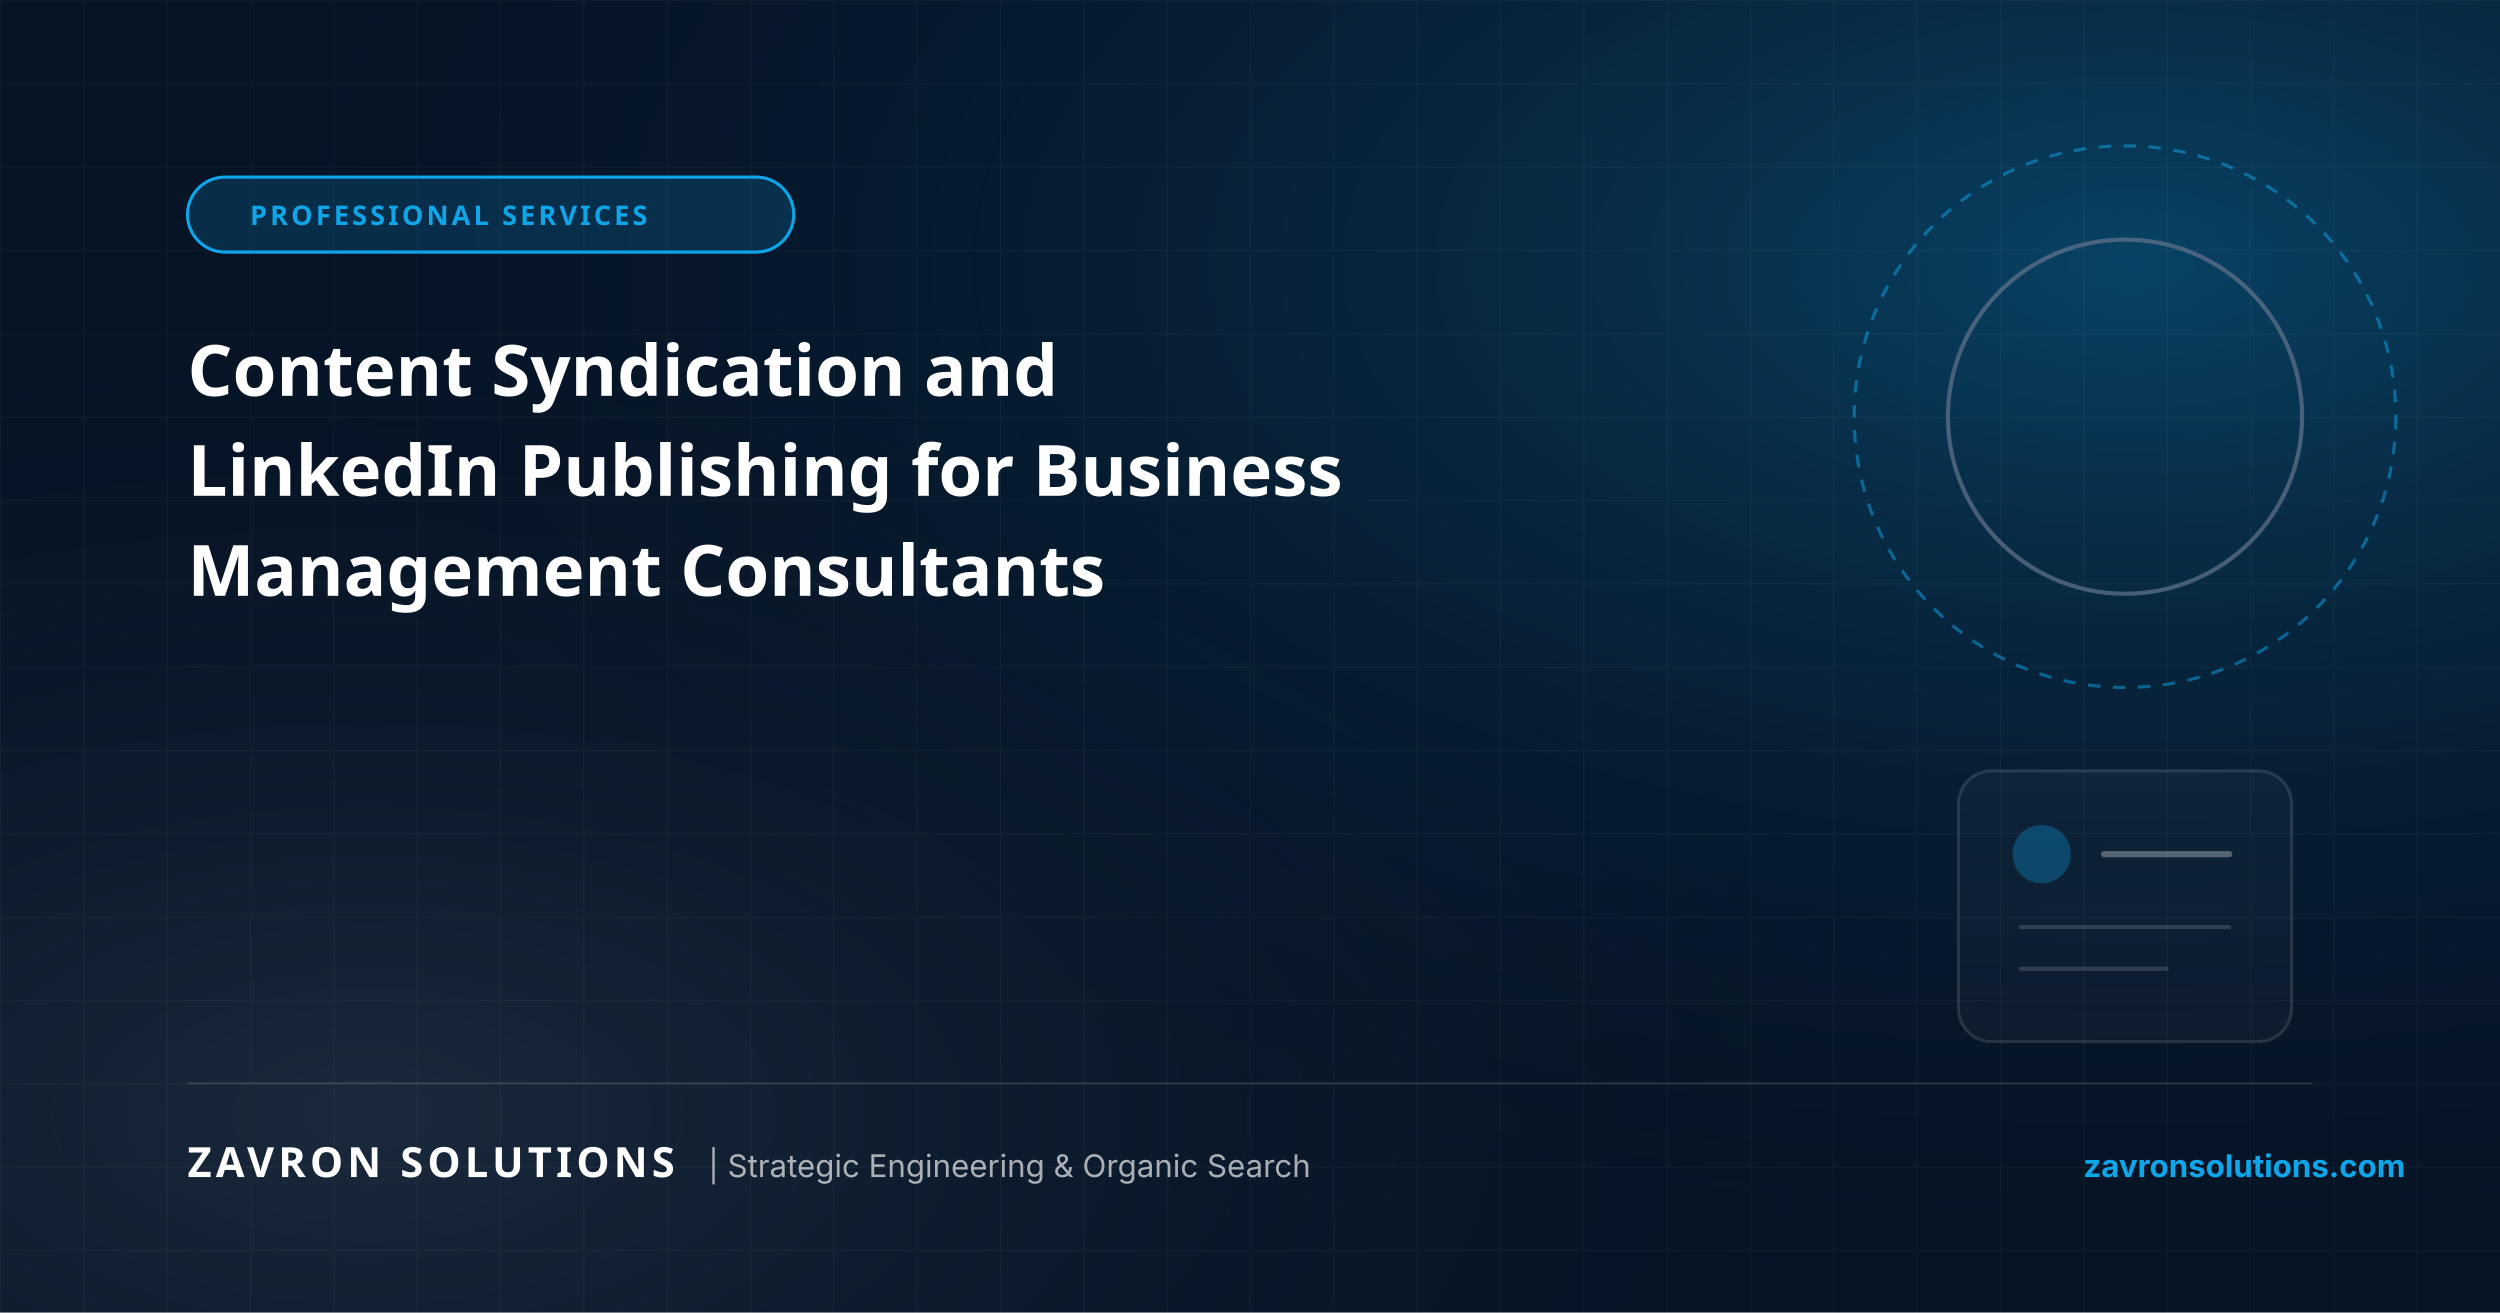
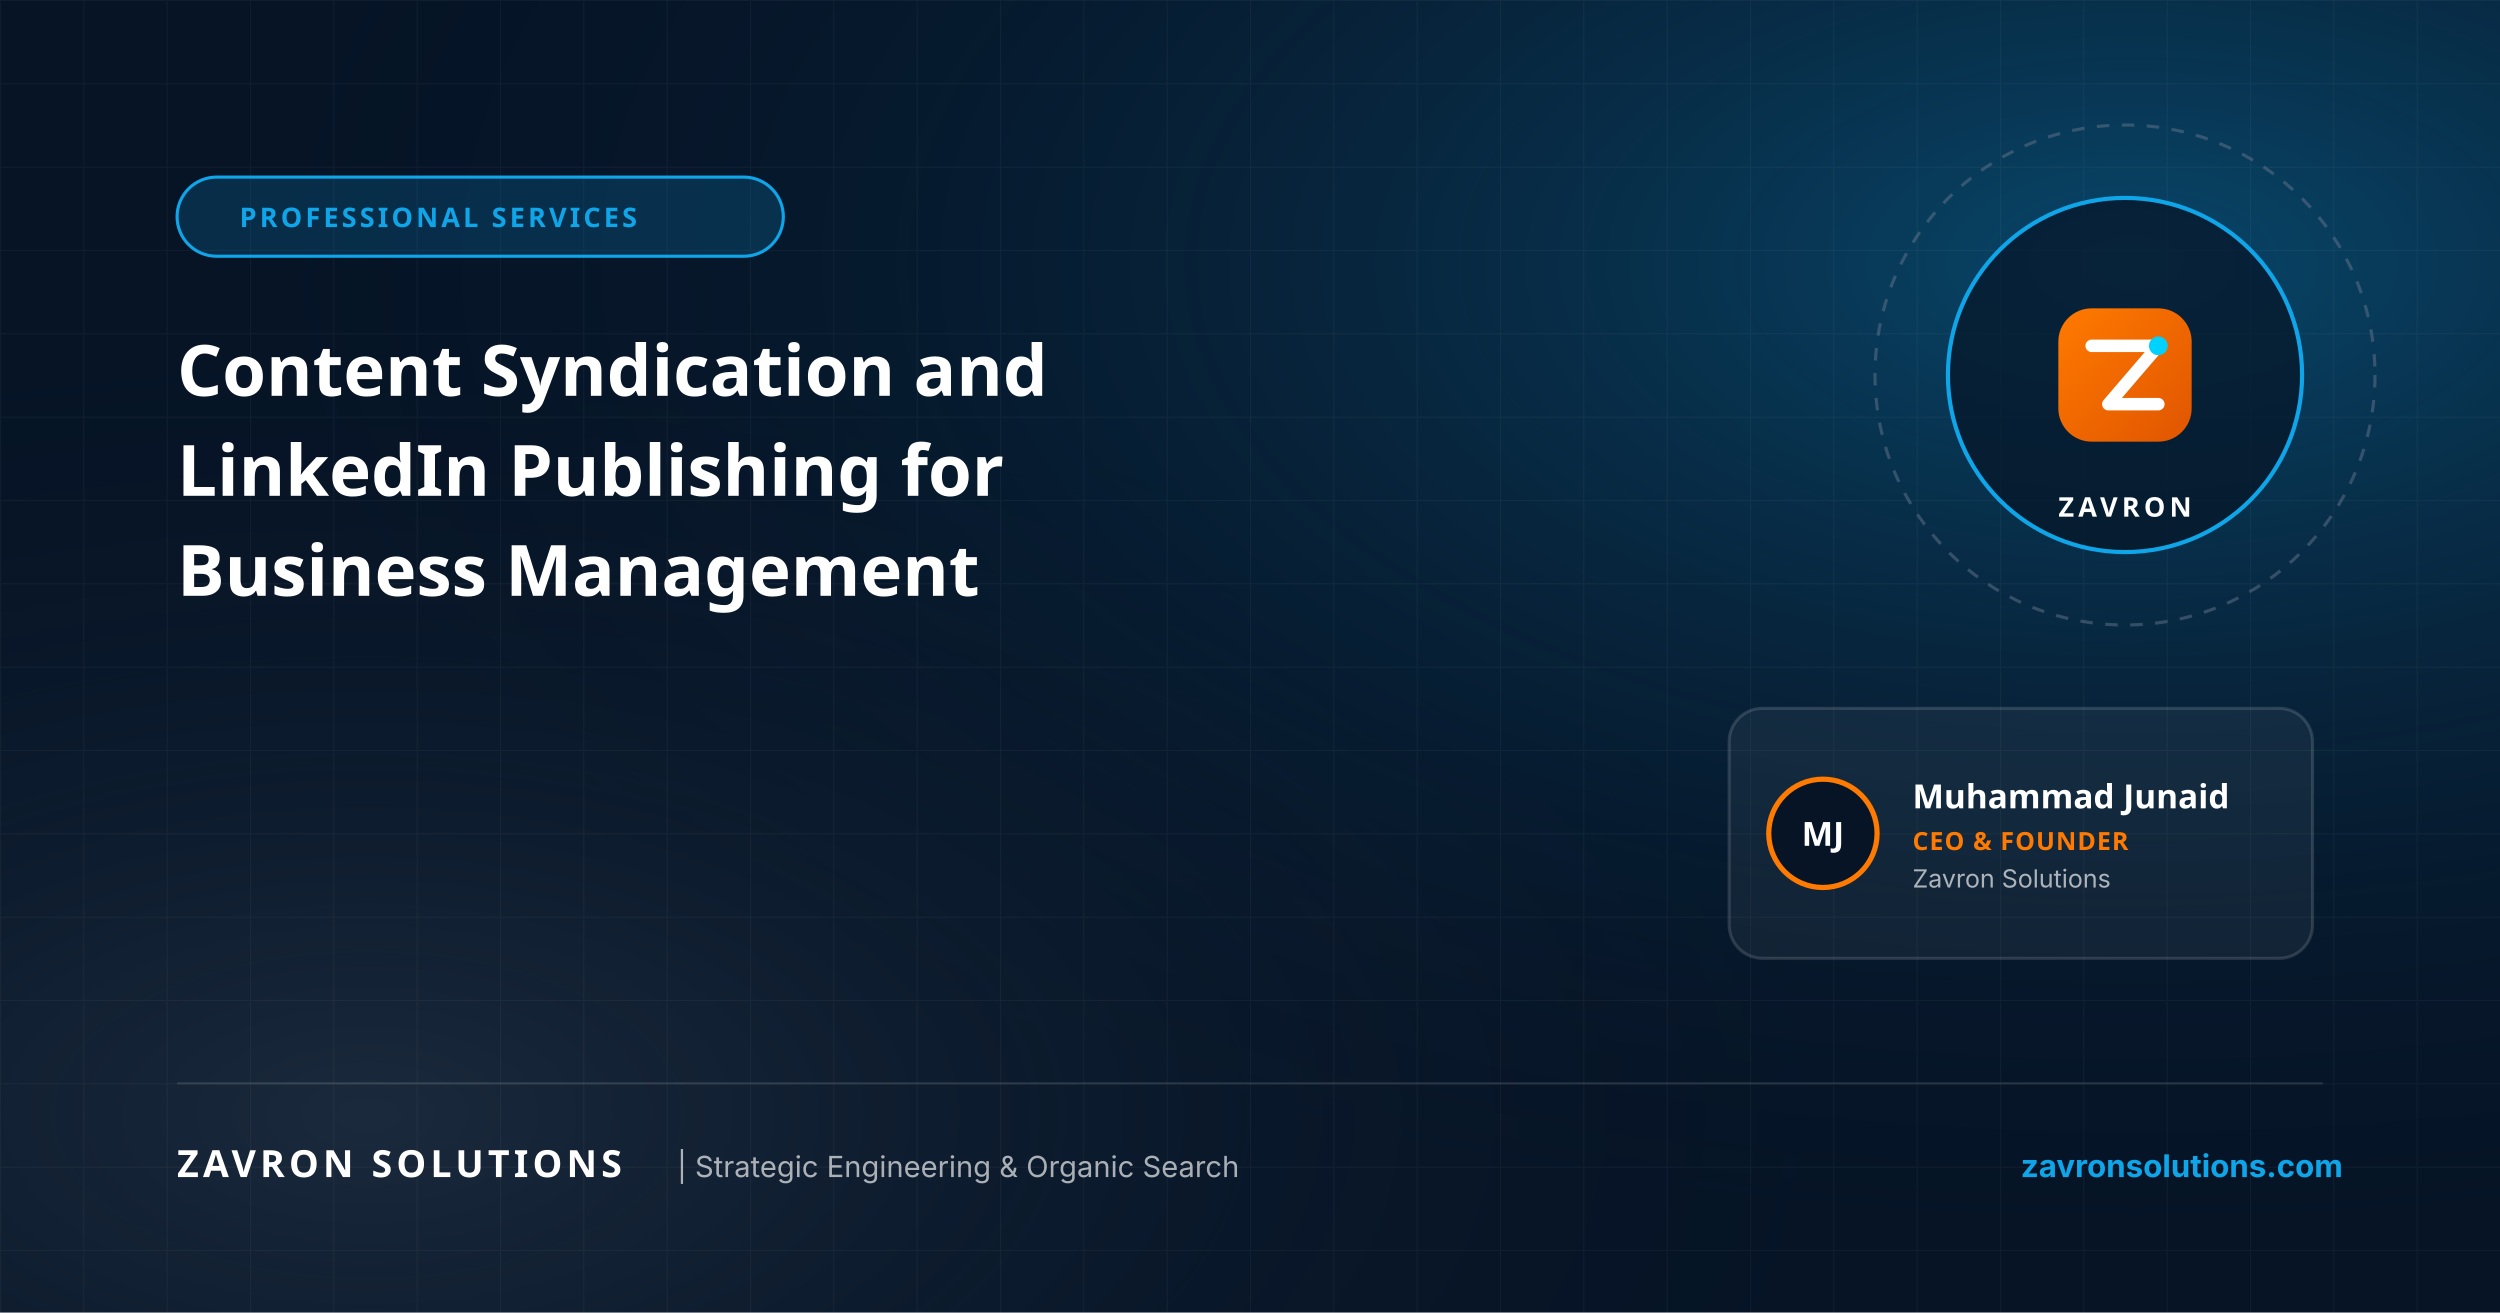
<svg xmlns="http://www.w3.org/2000/svg" width="1200" height="630" viewBox="0 0 1200 630" fill="none">
  <rect width="1200" height="630" fill="#061426" />
  <defs>
    <radialGradient id="grad1" cx="0.85" cy="0.2" r="0.75">
-       <stop offset="0%" stop-color="#0ea5e9" stop-opacity="0.32" />
+       <stop offset="0%" stop-color="#0ea5e9" stop-opacity="0.35" />
      <stop offset="100%" stop-color="#061426" stop-opacity="0" />
    </radialGradient>
    <radialGradient id="grad2" cx="0.15" cy="0.85" r="0.6">
      <stop offset="0%" stop-color="#64748b" stop-opacity="0.22" />
      <stop offset="100%" stop-color="#061426" stop-opacity="0" />
    </radialGradient>
+     <linearGradient id="logoGrad" x1="0" y1="0" x2="1" y2="1">
+       <stop offset="0%" stop-color="#FF7A00" />
+       <stop offset="100%" stop-color="#E05500" />
+     </linearGradient>
    <pattern id="grid" width="40" height="40" patternUnits="userSpaceOnUse">
      <path d="M 40 0 L 0 0 0 40" fill="none" stroke="rgba(255,255,255,0.04)" stroke-width="1" />
    </pattern>
  </defs>
  <rect width="1200" height="630" fill="url(#grad1)" />
  <rect width="1200" height="630" fill="url(#grad2)" />
  <rect width="1200" height="630" fill="url(#grid)" />
-   <circle cx="1020" cy="200" r="130" stroke="#0ea5e9" stroke-width="1.5" stroke-dasharray="6 6" fill="none" opacity="0.5" />
-   <circle cx="1020" cy="200" r="85" stroke="#64748b" stroke-width="2" fill="none" opacity="0.7" />
-   <rect x="940" y="370" width="160" height="130" rx="16" stroke="rgba(255,255,255,0.12)" stroke-width="1.5" fill="rgba(255,255,255,0.03)" />
-   <circle cx="980" cy="410" r="14" fill="#0ea5e9" fill-opacity="0.3" />
-   <line x1="1010" y1="410" x2="1070" y2="410" stroke="rgba(255,255,255,0.3)" stroke-width="3" stroke-linecap="round" />
-   <line x1="970" y1="445" x2="1070" y2="445" stroke="rgba(255,255,255,0.15)" stroke-width="2" stroke-linecap="round" />
-   <line x1="970" y1="465" x2="1040" y2="465" stroke="rgba(255,255,255,0.15)" stroke-width="2" stroke-linecap="round" />
-   <rect x="90" y="85" width="291" height="36" rx="18" fill="#0ea5e9" fill-opacity="0.18" stroke="#0ea5e9" stroke-width="1.5" />
-   <text x="120" y="108" fill="#0ea5e9" font-family="Plus Jakarta Sans, sans-serif" font-size="13" font-weight="700" letter-spacing="1.5">PROFESSIONAL SERVICES</text>
-   <text x="90" y="190" fill="#FFFFFF" font-family="Plus Jakarta Sans, sans-serif" font-size="34" font-weight="800">Content Syndication and</text>
-   <text x="90" y="238" fill="#FFFFFF" font-family="Plus Jakarta Sans, sans-serif" font-size="34" font-weight="800">LinkedIn Publishing for Business</text>
-   <text x="90" y="286" fill="#FFFFFF" font-family="Plus Jakarta Sans, sans-serif" font-size="34" font-weight="800">Management Consultants</text>
-   <line x1="90" y1="520" x2="1110" y2="520" stroke="rgba(255,255,255,0.12)" stroke-width="1" />
-   <text x="90" y="565" fill="#FFFFFF" font-family="Plus Jakarta Sans, sans-serif" font-size="20" font-weight="800" letter-spacing="2">ZAVRON SOLUTIONS</text>
-   <text x="340" y="565" fill="rgba(255,255,255,0.65)" font-family="Inter, sans-serif" font-size="15">| Strategic Engineering &amp; Organic Search</text>
-   <text x="1000" y="565" fill="#0ea5e9" font-family="Inter, sans-serif" font-size="15" font-weight="700">zavronsolutions.com</text>
+   <rect x="85" y="85" width="291" height="38" rx="19" fill="#0ea5e9" fill-opacity="0.18" stroke="#0ea5e9" stroke-width="1.5" />
+   <text x="115" y="109" fill="#0ea5e9" font-family="Plus Jakarta Sans, sans-serif" font-size="13" font-weight="700" letter-spacing="1.5">PROFESSIONAL SERVICES</text>
+   <text x="85" y="190" fill="#FFFFFF" font-family="Plus Jakarta Sans, sans-serif" font-size="34" font-weight="800">Content Syndication and</text>
+   <text x="85" y="238" fill="#FFFFFF" font-family="Plus Jakarta Sans, sans-serif" font-size="34" font-weight="800">LinkedIn Publishing for</text>
+   <text x="85" y="286" fill="#FFFFFF" font-family="Plus Jakarta Sans, sans-serif" font-size="34" font-weight="800">Business Management</text>
+   <circle cx="1020" cy="180" r="85" stroke="#0ea5e9" stroke-width="2" fill="rgba(6, 20, 38, 0.7)" />
+   <circle cx="1020" cy="180" r="120" stroke="#64748b" stroke-width="1.5" stroke-dasharray="6 6" fill="none" opacity="0.5" />
+   <g transform="translate(988, 148)">
+     <rect width="64" height="64" rx="16" fill="url(#logoGrad)" />
+     <path d="M16 18 H48 L24 46 H48" stroke="#FFFFFF" stroke-width="6" stroke-linecap="round" stroke-linejoin="round" />
+     <circle cx="48" cy="18" r="4.5" fill="#00D2FF" />
+   </g>
+   <text x="1020" y="248" fill="#FFFFFF" font-family="Plus Jakarta Sans, sans-serif" font-size="13" font-weight="800" letter-spacing="2" text-anchor="middle">ZAVRON</text>
+   <rect x="830" y="340" width="280" height="120" rx="16" fill="rgba(255,255,255,0.05)" stroke="rgba(255,255,255,0.14)" stroke-width="1.5" />
+   <circle cx="875" cy="400" r="26" fill="#061426" stroke="#FF7A00" stroke-width="2.5" />
+   <text x="875" y="406" fill="#FFFFFF" font-family="Plus Jakarta Sans, sans-serif" font-size="16" font-weight="800" text-anchor="middle">MJ</text>
+   <text x="918" y="388" fill="#FFFFFF" font-family="Plus Jakarta Sans, sans-serif" font-size="16" font-weight="700">Muhammad Junaid</text>
+   <text x="918" y="408" fill="#FF7A00" font-family="Plus Jakarta Sans, sans-serif" font-size="12" font-weight="700" letter-spacing="0.5">CEO &amp; FOUNDER</text>
+   <text x="918" y="426" fill="rgba(255,255,255,0.65)" font-family="Inter, sans-serif" font-size="12">Zavron Solutions</text>
+   <line x1="85" y1="520" x2="1115" y2="520" stroke="rgba(255,255,255,0.12)" stroke-width="1" />
+   <text x="85" y="565" fill="#FFFFFF" font-family="Plus Jakarta Sans, sans-serif" font-size="18" font-weight="800" letter-spacing="2">ZAVRON SOLUTIONS</text>
+   <text x="325" y="565" fill="rgba(255,255,255,0.65)" font-family="Inter, sans-serif" font-size="14">|   Strategic Engineering &amp; Organic Search</text>
+   <text x="970" y="565" fill="#0ea5e9" font-family="Inter, sans-serif" font-size="15" font-weight="700">zavronsolutions.com</text>
</svg>
